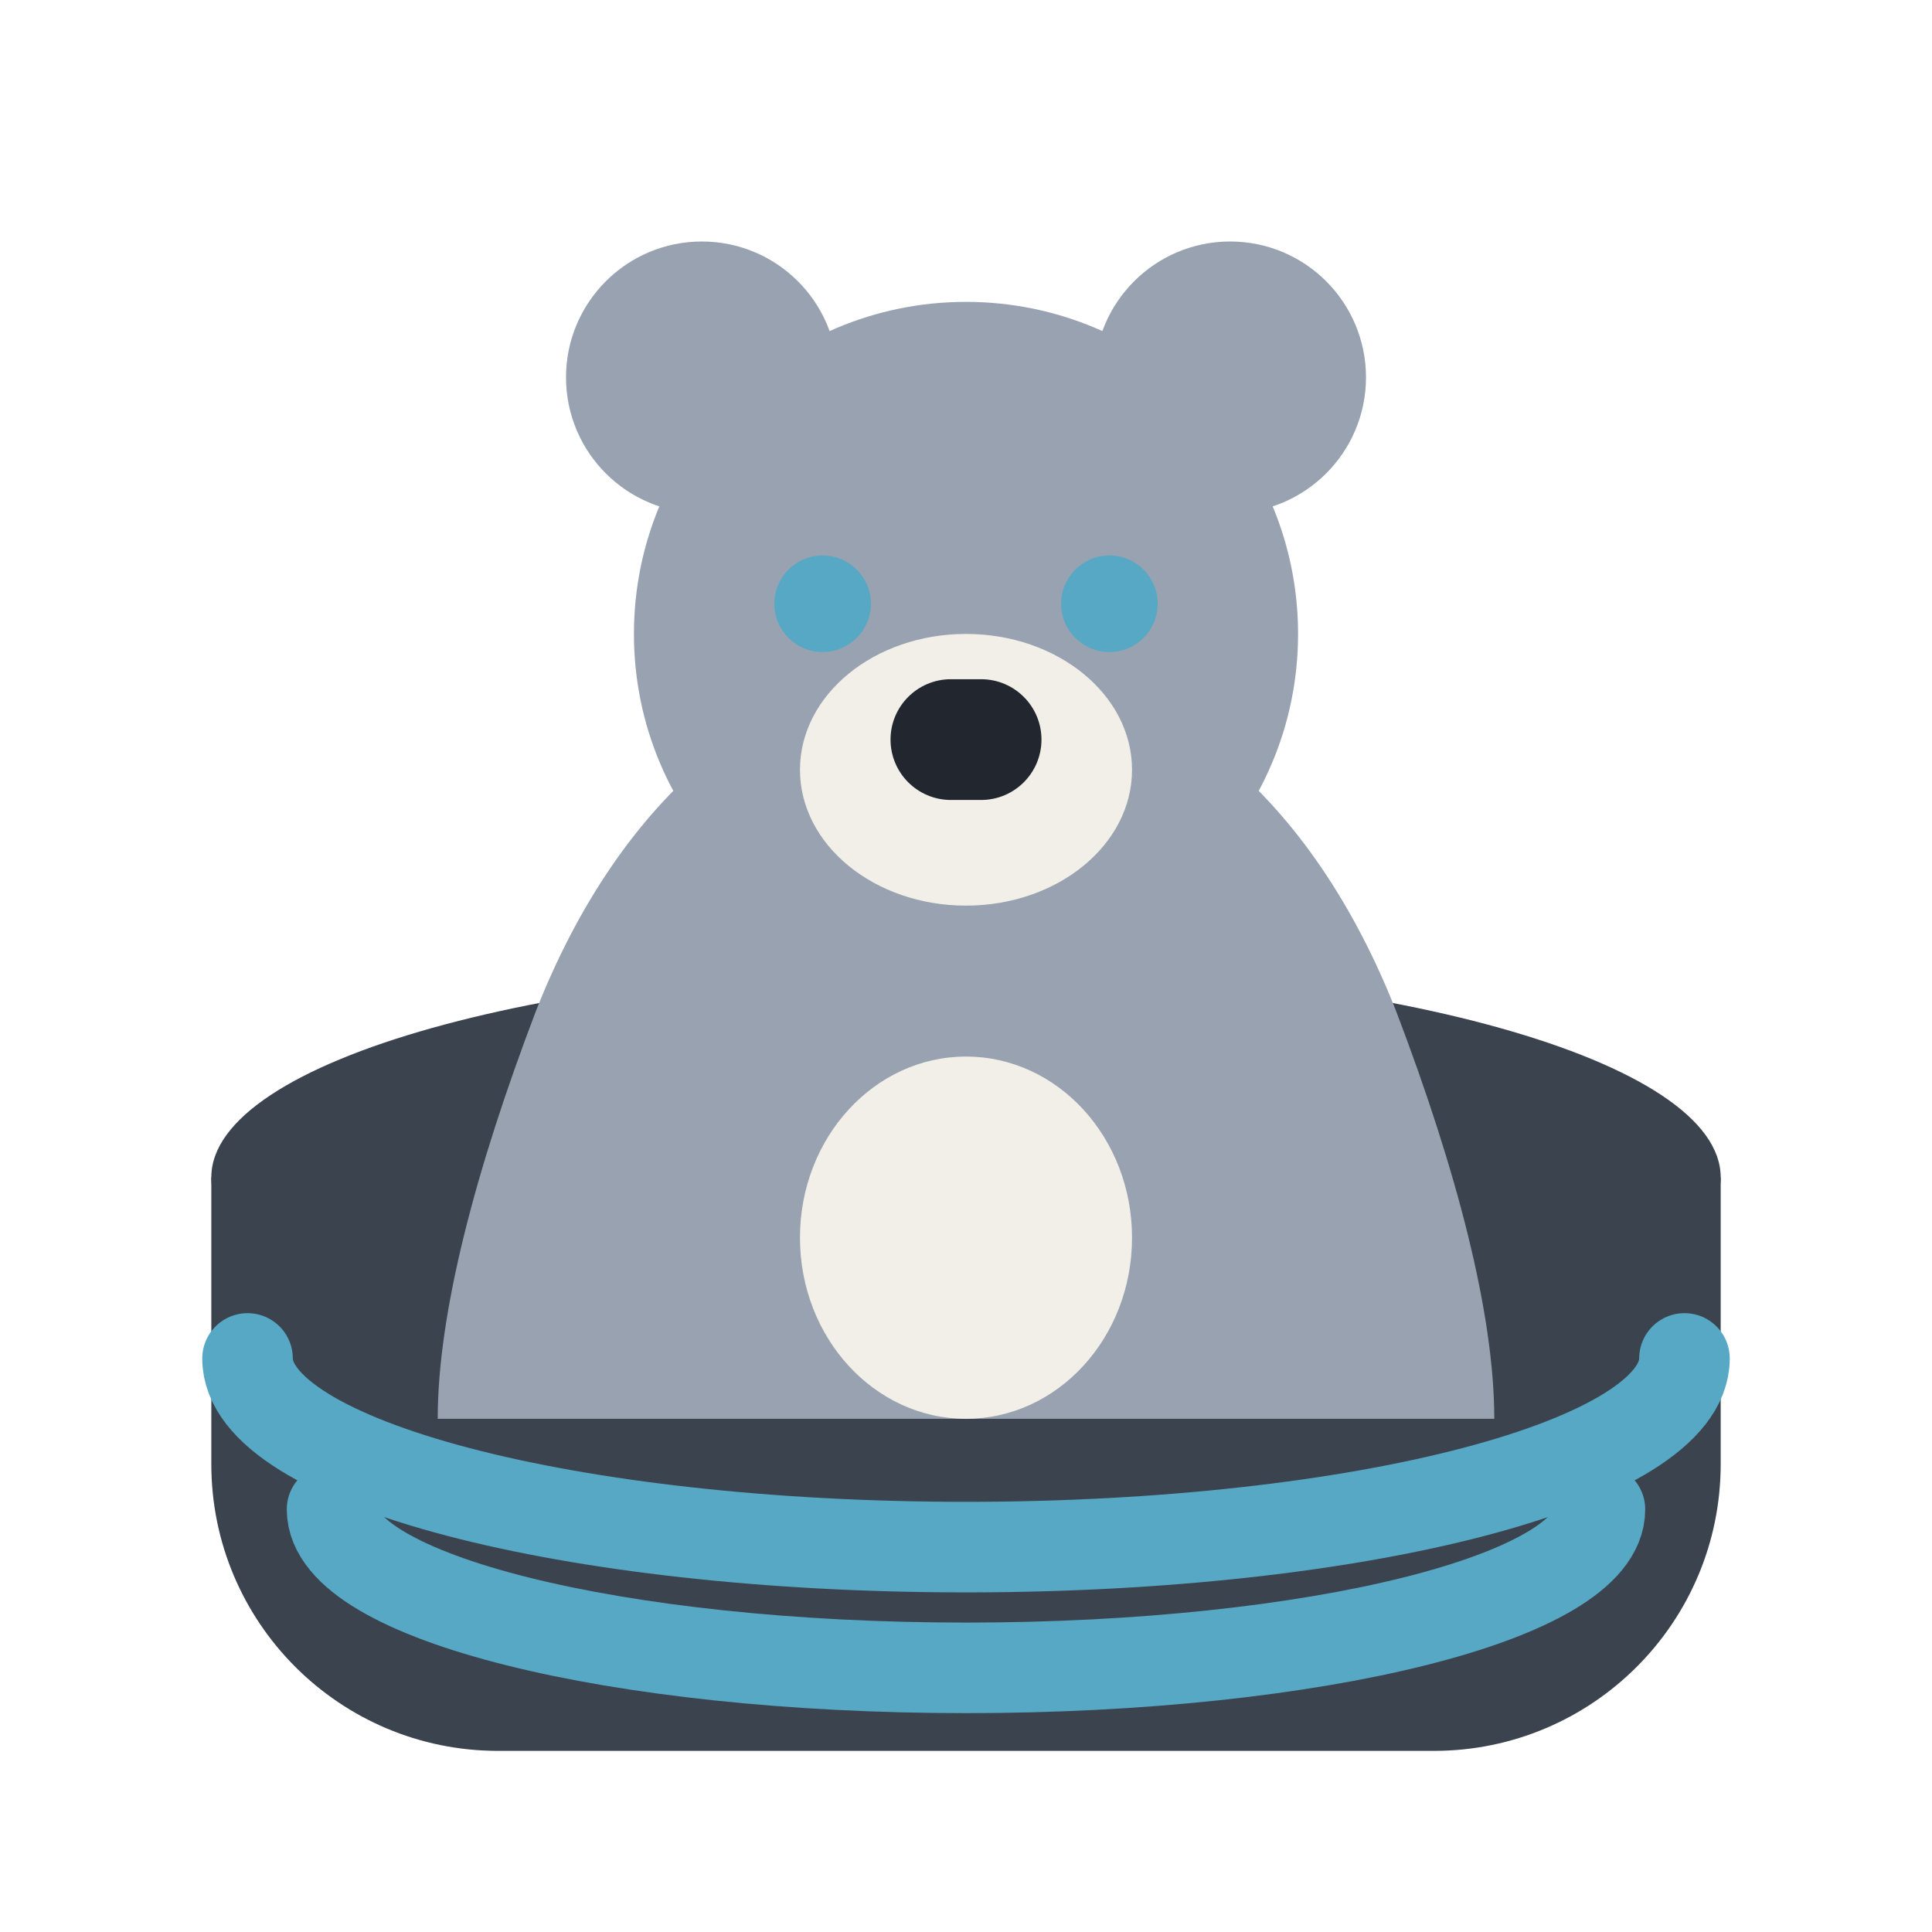
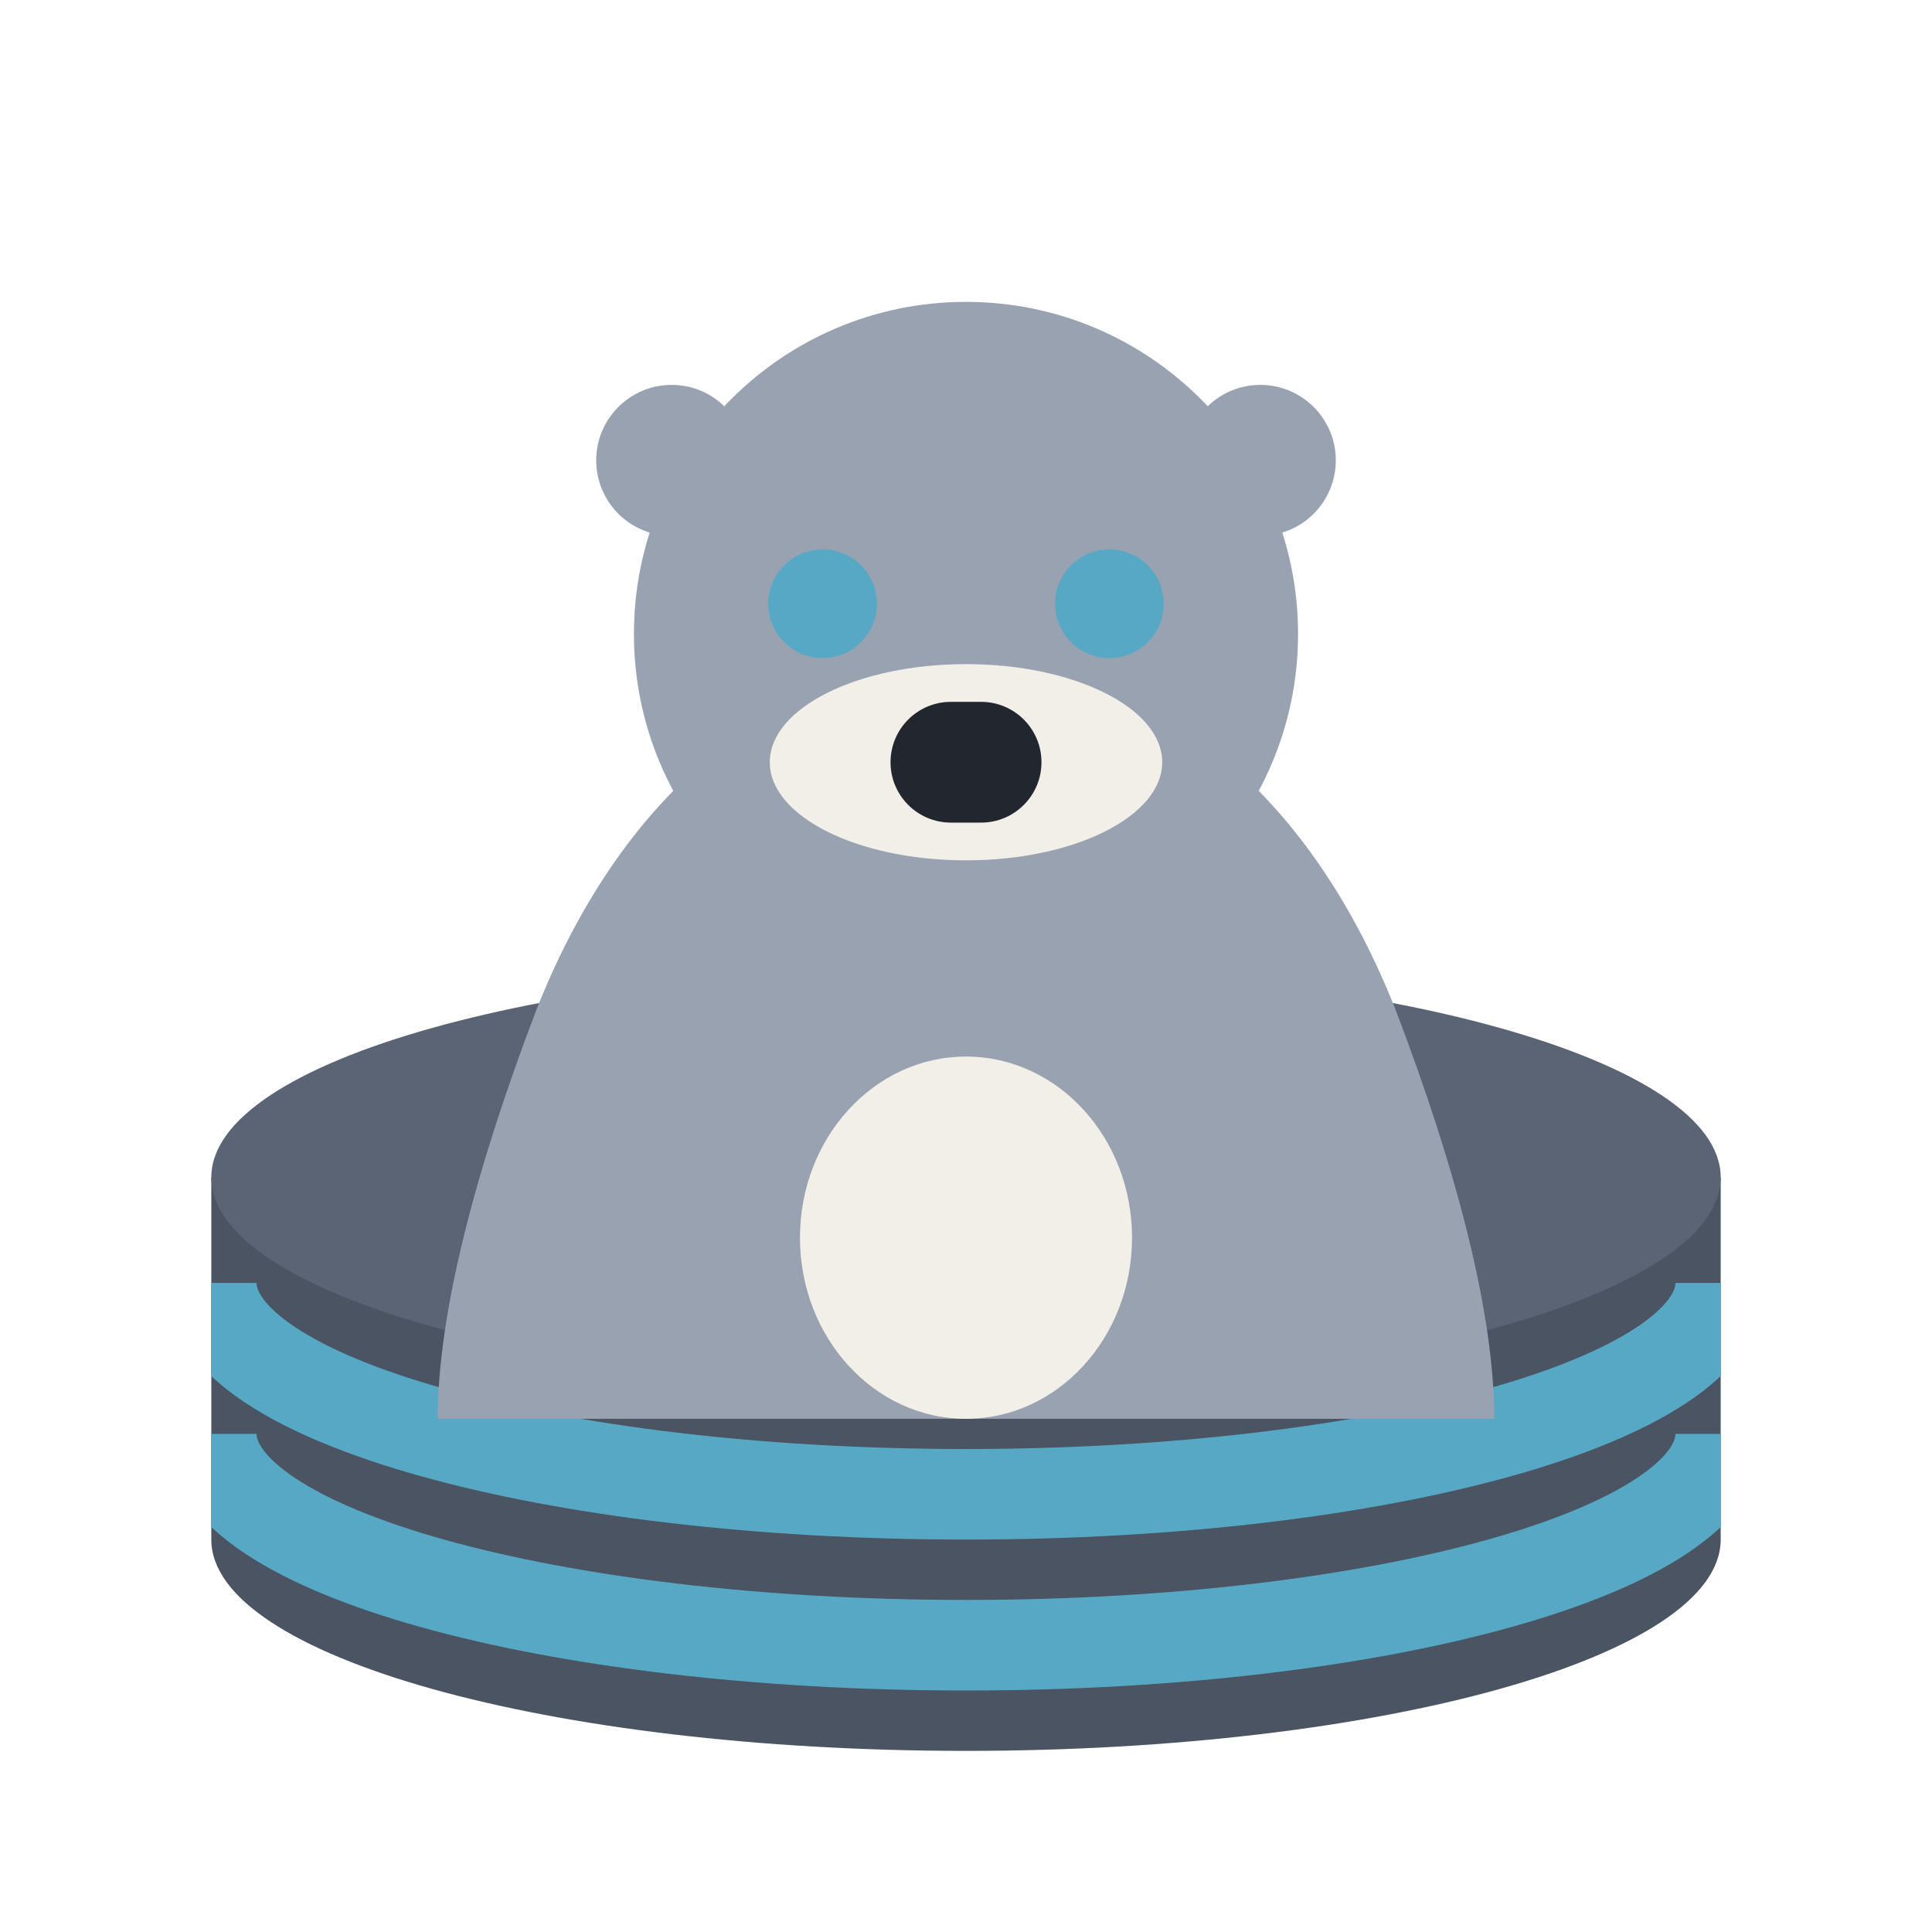
<svg xmlns="http://www.w3.org/2000/svg" viewBox="0 0 128 128" role="img" aria-labelledby="murmeli-title-dark">
-   <path d="M14 78v19a19 19 0 0 0 19 19h62a19 19 0 0 0 19-19V78Z" fill="#3B434F" />
-   <ellipse cx="64" cy="78" rx="50" ry="14" fill="#3B434F" />
-   <path d="M16.4 90A47.6 12.5 0 0 0 111.6 90" fill="none" stroke="#57A8C4" stroke-width="6" stroke-linecap="round" />
-   <path d="M22 100A42 10.5 0 0 0 106 100" fill="none" stroke="#57A8C4" stroke-width="6" stroke-linecap="round" />
-   <circle cx="46.5" cy="25" r="9" fill="#99A2B1" />
-   <circle cx="81.5" cy="25" r="9" fill="#99A2B1" />
+   <defs>
+     <clipPath id="murmeli-mound-clip-dark">
+       <path d="M14 78v24a50 14 0 0 0 100 0V78Z" />
+     </clipPath>
+   </defs>
+   <path d="M14 78v24a50 14 0 0 0 100 0V78Z" fill="#4A5462" />
+   <ellipse cx="64" cy="78" rx="50" ry="14" fill="#5A6475" />
+   <g fill="none" stroke="#57A8C4" stroke-width="6" clip-path="url(#murmeli-mound-clip-dark)">
+     <path d="M14 85a50 14 0 0 0 100 0" />
+     <path d="M14 95a50 14 0 0 0 100 0" />
+   </g>
+   <circle cx="44.5" cy="30.5" r="5" fill="#99A2B1" />
+   <circle cx="83.5" cy="30.5" r="5" fill="#99A2B1" />
  <path d="M64 44c-13 0-23 9-28.5 23-4 10.5-6.5 20-6.5 27h70c0-7-2.5-16.5-6.5-27C87 53 77 44 64 44Z" fill="#99A2B1" />
  <circle cx="64" cy="42" r="22" fill="#99A2B1" />
  <ellipse cx="64" cy="82" rx="11" ry="12" fill="#F1EFE7" />
-   <ellipse cx="64" cy="51" rx="11" ry="9" fill="#F1EFE7" />
-   <rect x="59" y="45" width="10" height="8" rx="4" fill="#22262E" />
-   <circle cx="54.5" cy="40" r="3.2" fill="#57A8C4" />
-   <circle cx="73.5" cy="40" r="3.2" fill="#57A8C4" />
+   <ellipse cx="64" cy="50.5" rx="13" ry="6.5" fill="#F1EFE7" />
+   <rect x="59" y="46.5" width="10" height="8" rx="4" fill="#22262E" />
+   <circle cx="54.5" cy="40" r="3.6" fill="#57A8C4" />
+   <circle cx="73.5" cy="40" r="3.6" fill="#57A8C4" />
</svg>
